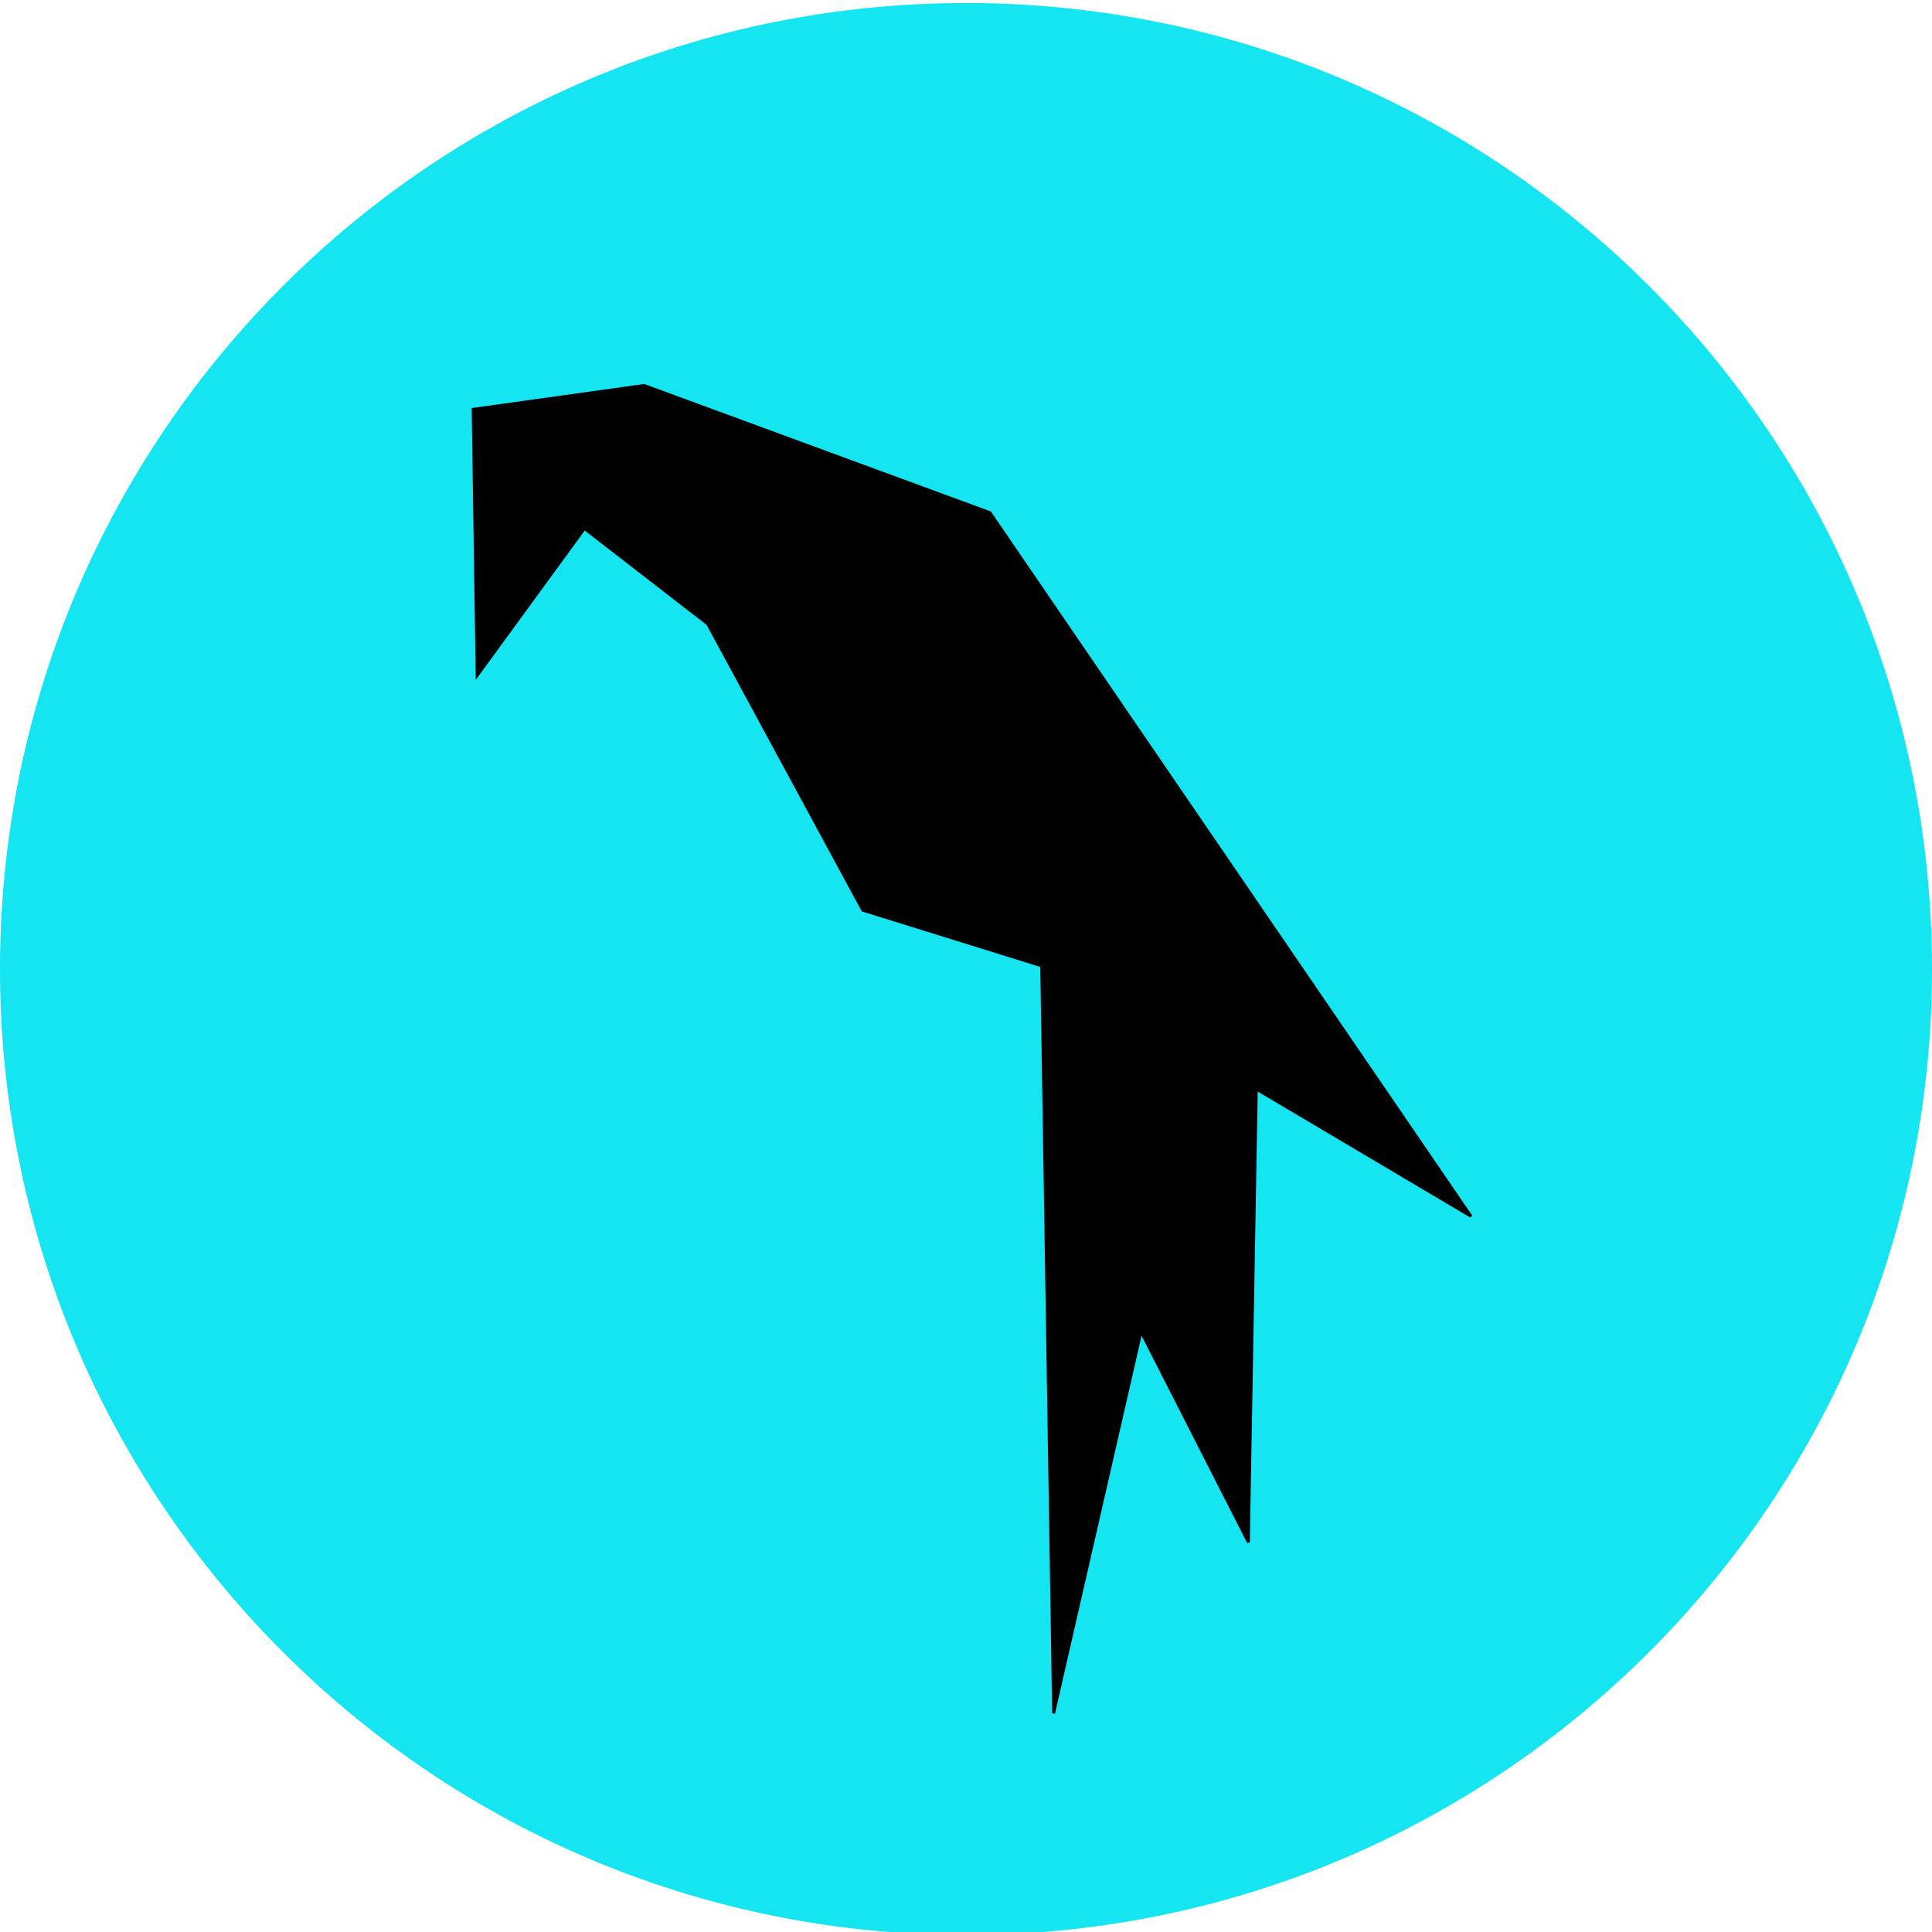
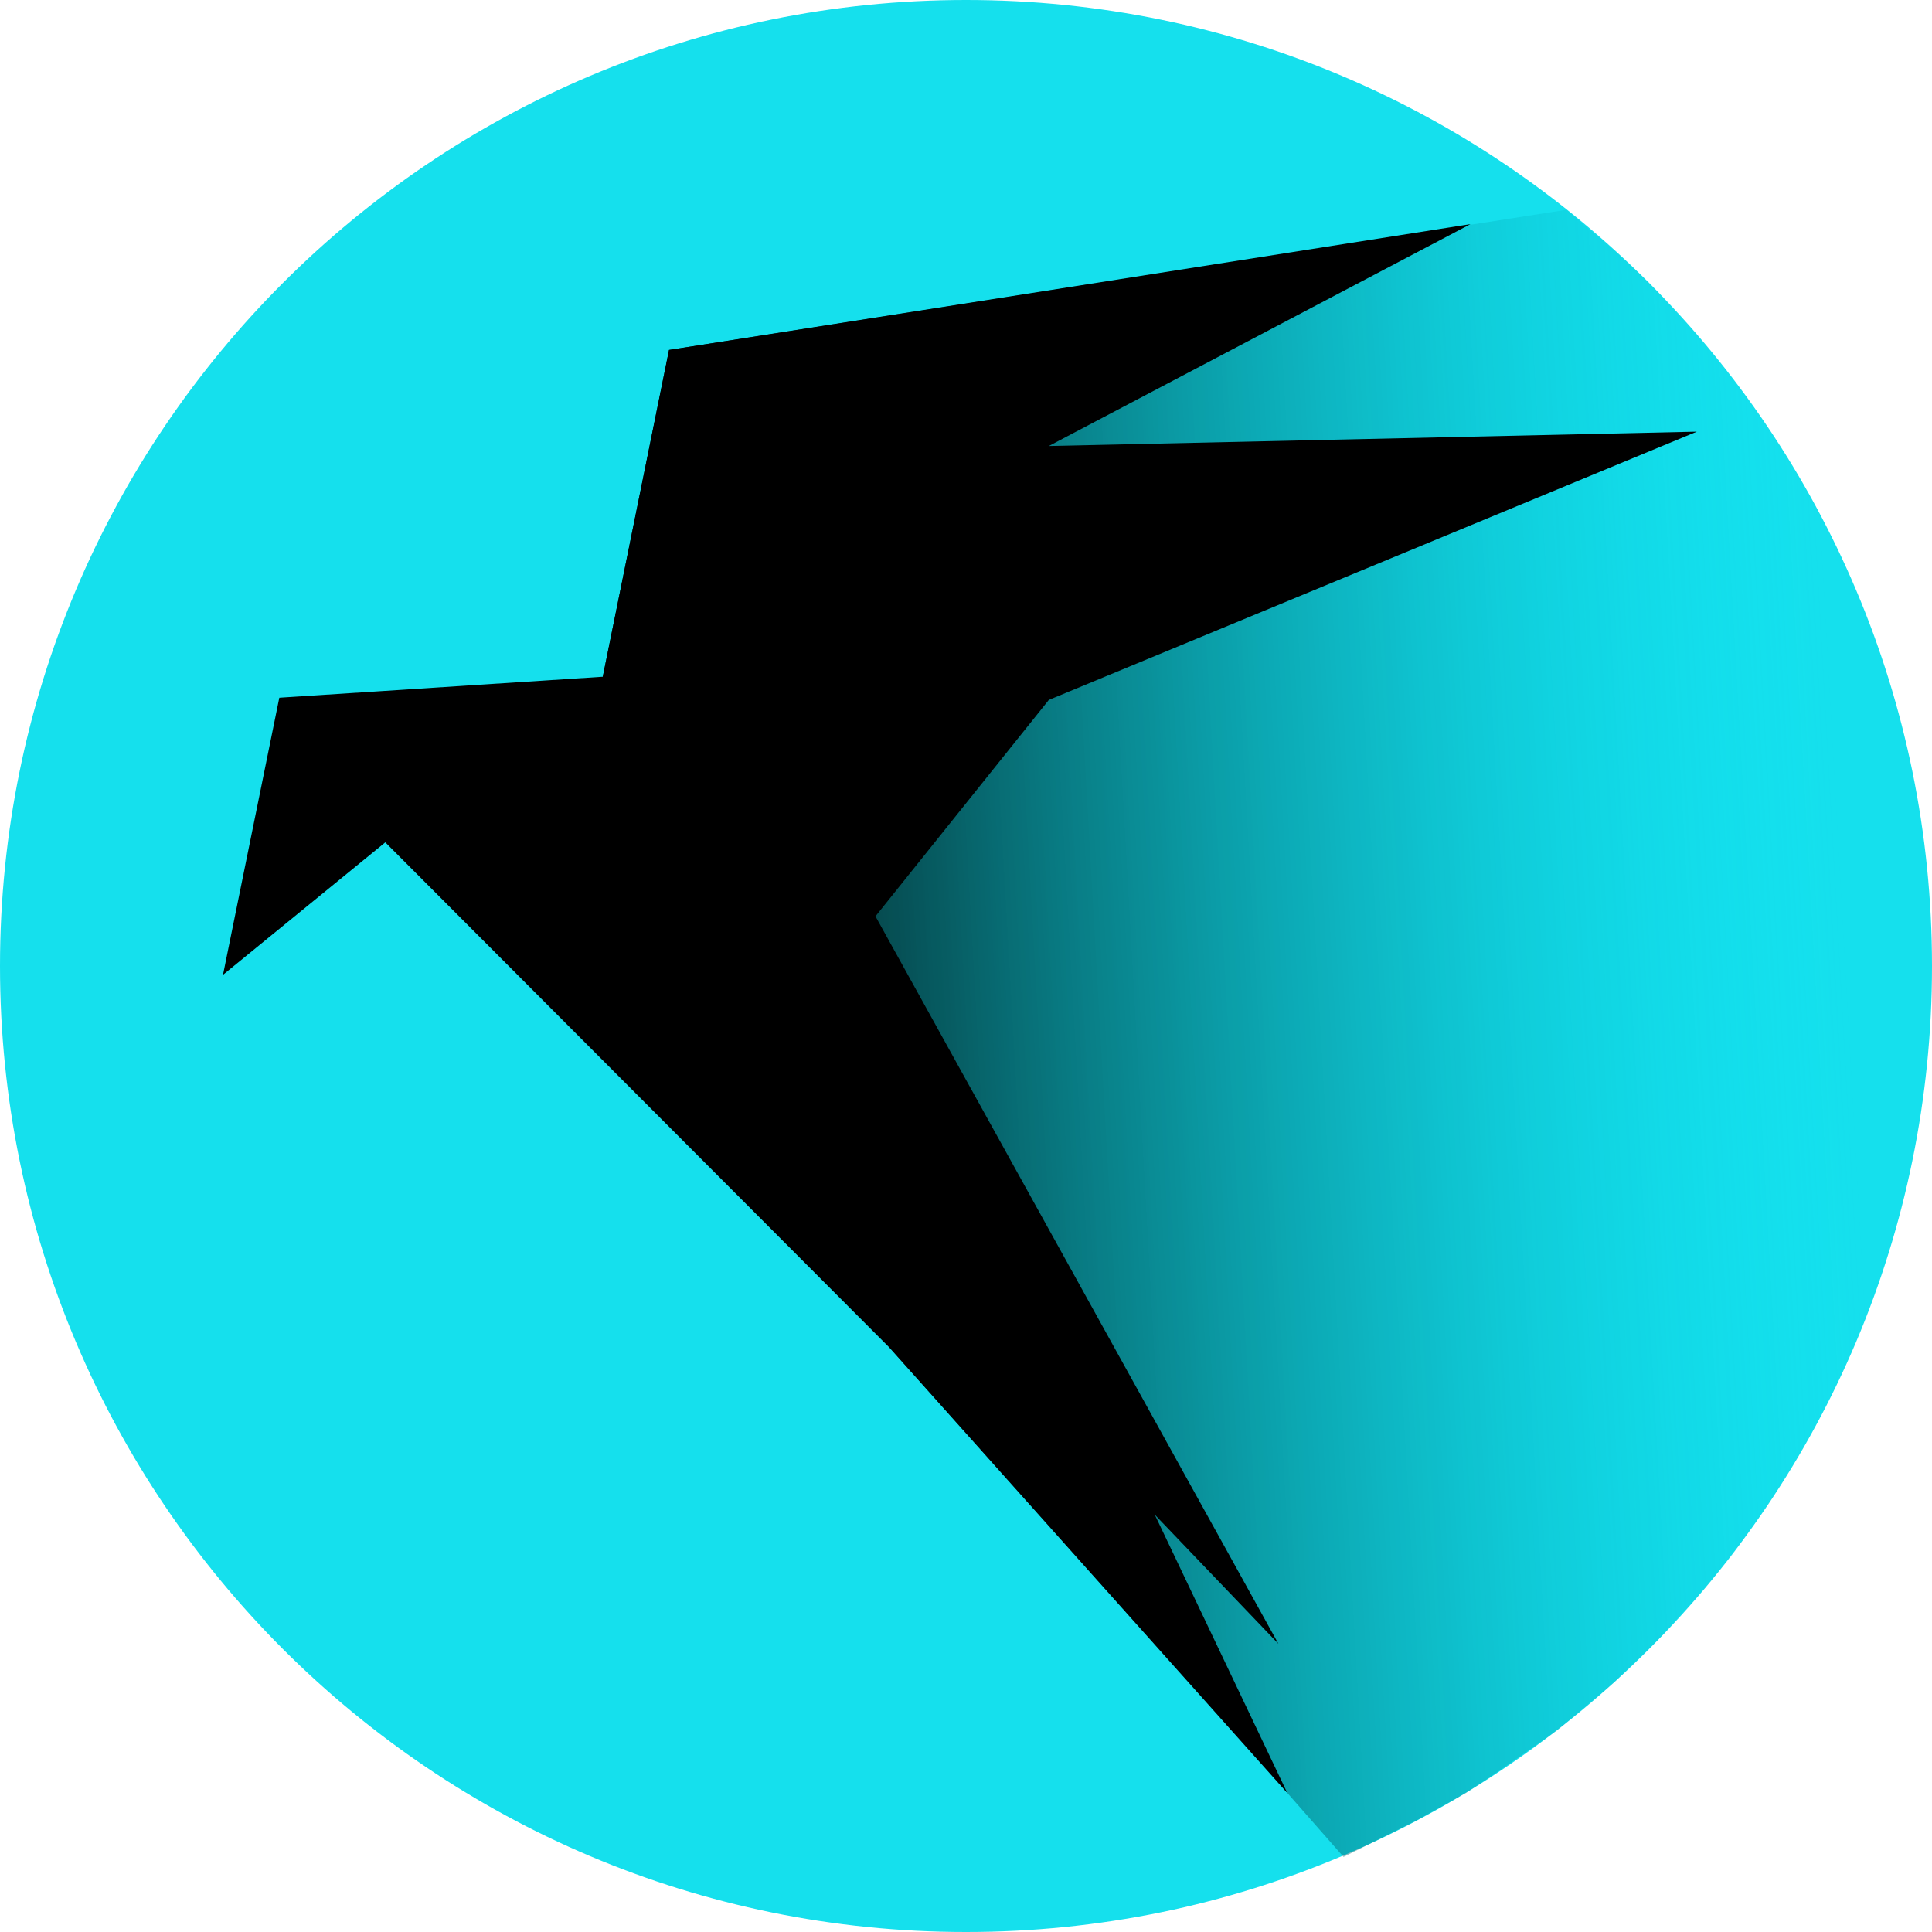
- <svg xmlns="http://www.w3.org/2000/svg" width="181.316mm" height="181.316mm" viewBox="0 0 181.316 181.316" version="1.1" id="svg4631">
-   <defs id="defs4625" />
-   <g id="layer1" transform="translate(-14.39774,-20.92775)">
-     <path style="opacity:1;fill:#15e4f1;fill-opacity:1;stroke:none;stroke-width:0.308;stroke-opacity:1" id="path7201" d="M 195.714,111.869 A 90.658,90.658 0 0 1 105.39,202.527 90.658,90.658 0 0 1 14.4,112.538 90.658,90.658 0 0 1 104.052,21.217 90.658,90.658 0 0 1 195.704,110.531" />
-     <path style="fill:#000000;stroke:none;stroke-width:0.579;stroke-opacity:1" d="m 230.526,53.172 c -0.227,0.004 -0.504,0.028 -0.794,0.057 -0.825,-0.141 -2.426,0.06 -5.138,0.624 -2.835,0.59 -5.806,1.199 -6.601,1.355 -1.672,0.327 -1.707,0.547 -1.748,11.116 -0.014,3.57 -0.059,7.347 -0.1,8.394 -0.041,1.047 -0.053,4.799 0.147,4.836 0.095,0.018 1.487,-2.027 2.293,-3.123 1.191,-1.678 1.517,-2.111 1.669,-2.333 0.344,-0.446 -0.313,0.454 1.683,-2.225 1.463,-1.965 2.806,-3.642 3.495,-4.387 1.829,0.876 3.256,1.886 3.45,2.435 0.162,0.458 3.445,3.109 5.304,4.694 1.908,1.627 3.883,3.946 4.534,5.324 0.635,1.343 3.25,6.371 5.812,11.175 l 4.658,8.734 3.473,0.706 c 1.91,0.389 4.785,1.14 6.388,1.669 2.824,0.932 2.935,1.051 3.55,3.812 0.349,1.567 0.752,5.531 0.897,8.808 0.416,9.44 1.077,19.145 1.633,23.949 0.154,1.33 0.436,4.443 0.626,6.917 0.19,2.474 0.48,5.588 0.643,6.921 0.164,1.332 0.483,4.452 0.71,6.934 0.227,2.482 0.576,6.007 0.776,7.833 0.2,1.827 0.372,4.206 0.383,5.286 0.011,1.081 0.159,1.874 0.328,1.762 0.109,-0.072 0.482,-2.181 0.969,-5.27 0.118,1.377 0.205,2.748 0.213,3.495 0.011,1.081 0.159,1.874 0.328,1.762 0.315,-0.209 2.785,-16.908 4.171,-28.205 0.278,-2.267 0.627,-4.325 0.92,-5.556 0.375,0.597 0.796,1.374 1.208,2.262 3.042,6.567 4.239,9.2 5.427,11.939 0.633,1.46 1.249,2.59 1.369,2.51 0.07,-0.047 0.172,-0.95 0.274,-2.23 0.583,1.307 1.124,2.29 1.236,2.216 0.12,-0.08 0.334,-2.51 0.476,-5.401 0.235,-4.784 0.356,-8.076 0.935,-25.491 0.141,-4.238 0.211,-6.006 0.382,-6.779 1.69,1.236 5.298,4.156 9.331,7.573 5.404,4.579 9.935,8.252 10.07,8.162 0.097,-0.064 -0.09,-0.514 -0.765,-1.714 1.351,1.082 2.218,1.738 2.275,1.701 0.227,-0.151 -0.926,-2.144 -6.928,-11.975 -1.911,-3.13 -5.627,-9.28 -11.306,-18.713 -0.585,-0.972 -2.992,-4.947 -5.349,-8.833 -2.357,-3.886 -5.537,-9.178 -7.067,-11.761 -1.53,-2.583 -3.012,-5.009 -3.292,-5.391 -0.281,-0.382 -2.067,-3.341 -3.969,-6.576 -1.903,-3.235 -3.869,-6.22 -4.37,-6.634 -0.9,-0.744 -9.373,-3.346 -19.159,-5.884 -5.048,-1.309 -13.017,-4.782 -14.126,-6.157 -0.184,-0.228 -0.601,-0.337 -1.32,-0.324 z" id="path25" />
-     <path style="fill:#000000;fill-opacity:1;stroke:#000000;stroke-width:0.265px;stroke-linecap:butt;stroke-linejoin:miter;stroke-opacity:1" d="m 58.799,59.338 0.373,24.999 10.074,-13.806 11.567,8.955 14.552,26.865 16.791,5.224 1.119,70.147 8.209,-35.82 10.074,19.776 0.746,-42.536 20.149,11.94 L 107.305,69.039 74.844,57.099 Z" id="path8217" />
+ <svg xmlns="http://www.w3.org/2000/svg" version="1.1" id="Layer_1" x="0px" y="0px" viewBox="0 0 175 175" style="enable-background:new 0 0 175 175;" xml:space="preserve">
+   <style type="text/css">
+ 	.st0{fill:#15E0ED;}
+ 	.st1{fill:url(#SVGID_1_);}
+ </style>
+   <circle id="circle25" class="st0" cx="87.5" cy="87.5" r="87.5" />
+   <linearGradient id="SVGID_1_" gradientUnits="userSpaceOnUse" x1="61.327" y1="97.572" x2="167.614" y2="91.574">
+     <stop offset="0" style="stop-color:#000000;stop-opacity:0.9" />
+     <stop offset="8.563758e-02" style="stop-color:#000909;stop-opacity:0.823" />
+     <stop offset="0.228" style="stop-color:#002023;stop-opacity:0.695" />
+     <stop offset="0.409" style="stop-color:#00464C;stop-opacity:0.532" />
+     <stop offset="0.622" style="stop-color:#007A85;stop-opacity:0.34" />
+     <stop offset="0.859" style="stop-color:#00BCCD;stop-opacity:0.127" />
+     <stop offset="1" style="stop-color:#00E7FC;stop-opacity:0" />
+   </linearGradient>
+   <polygon class="st1" points="60.6,31.7 141.9,19 146.8,23.2 149.4,25.6 153.4,30 156.3,33.5 159.3,37.5 162,41.6 164.4,45.8   166.2,49.3 168.2,53.7 169.9,58.1 171.5,62.8 172.9,68.6 174,73.9 174.5,78.4 175,83.7 175,89.9 174.7,94.3 174.1,100 173.4,104.4   171.9,110.6 170,116.7 168.5,120.8 166.7,124.7 164.9,128.3 162.7,132.2 160.3,136.1 156.8,141 154.4,143.9 150.4,148.3   146.2,152.4 141.1,156.7 135.8,160.4 132.8,162.4 128.3,164.9 121.7,168.2 116.6,162.4 80.6,122.1 54.6,61.3 " />
+   <g id="g289">
+     <g id="g287">
+       <path id="path27" d="M80.6,122.1l36,40.3l-12-25.2l11.2,11.7L79.3,83L95,63.4l58.7-24.3    L95,40.4l38.2-20.1L60.6,31.7l-6,29.6l-29.3,1.9l-5.1,25.1l14.7-12" />
+     </g>
  </g>
</svg>
